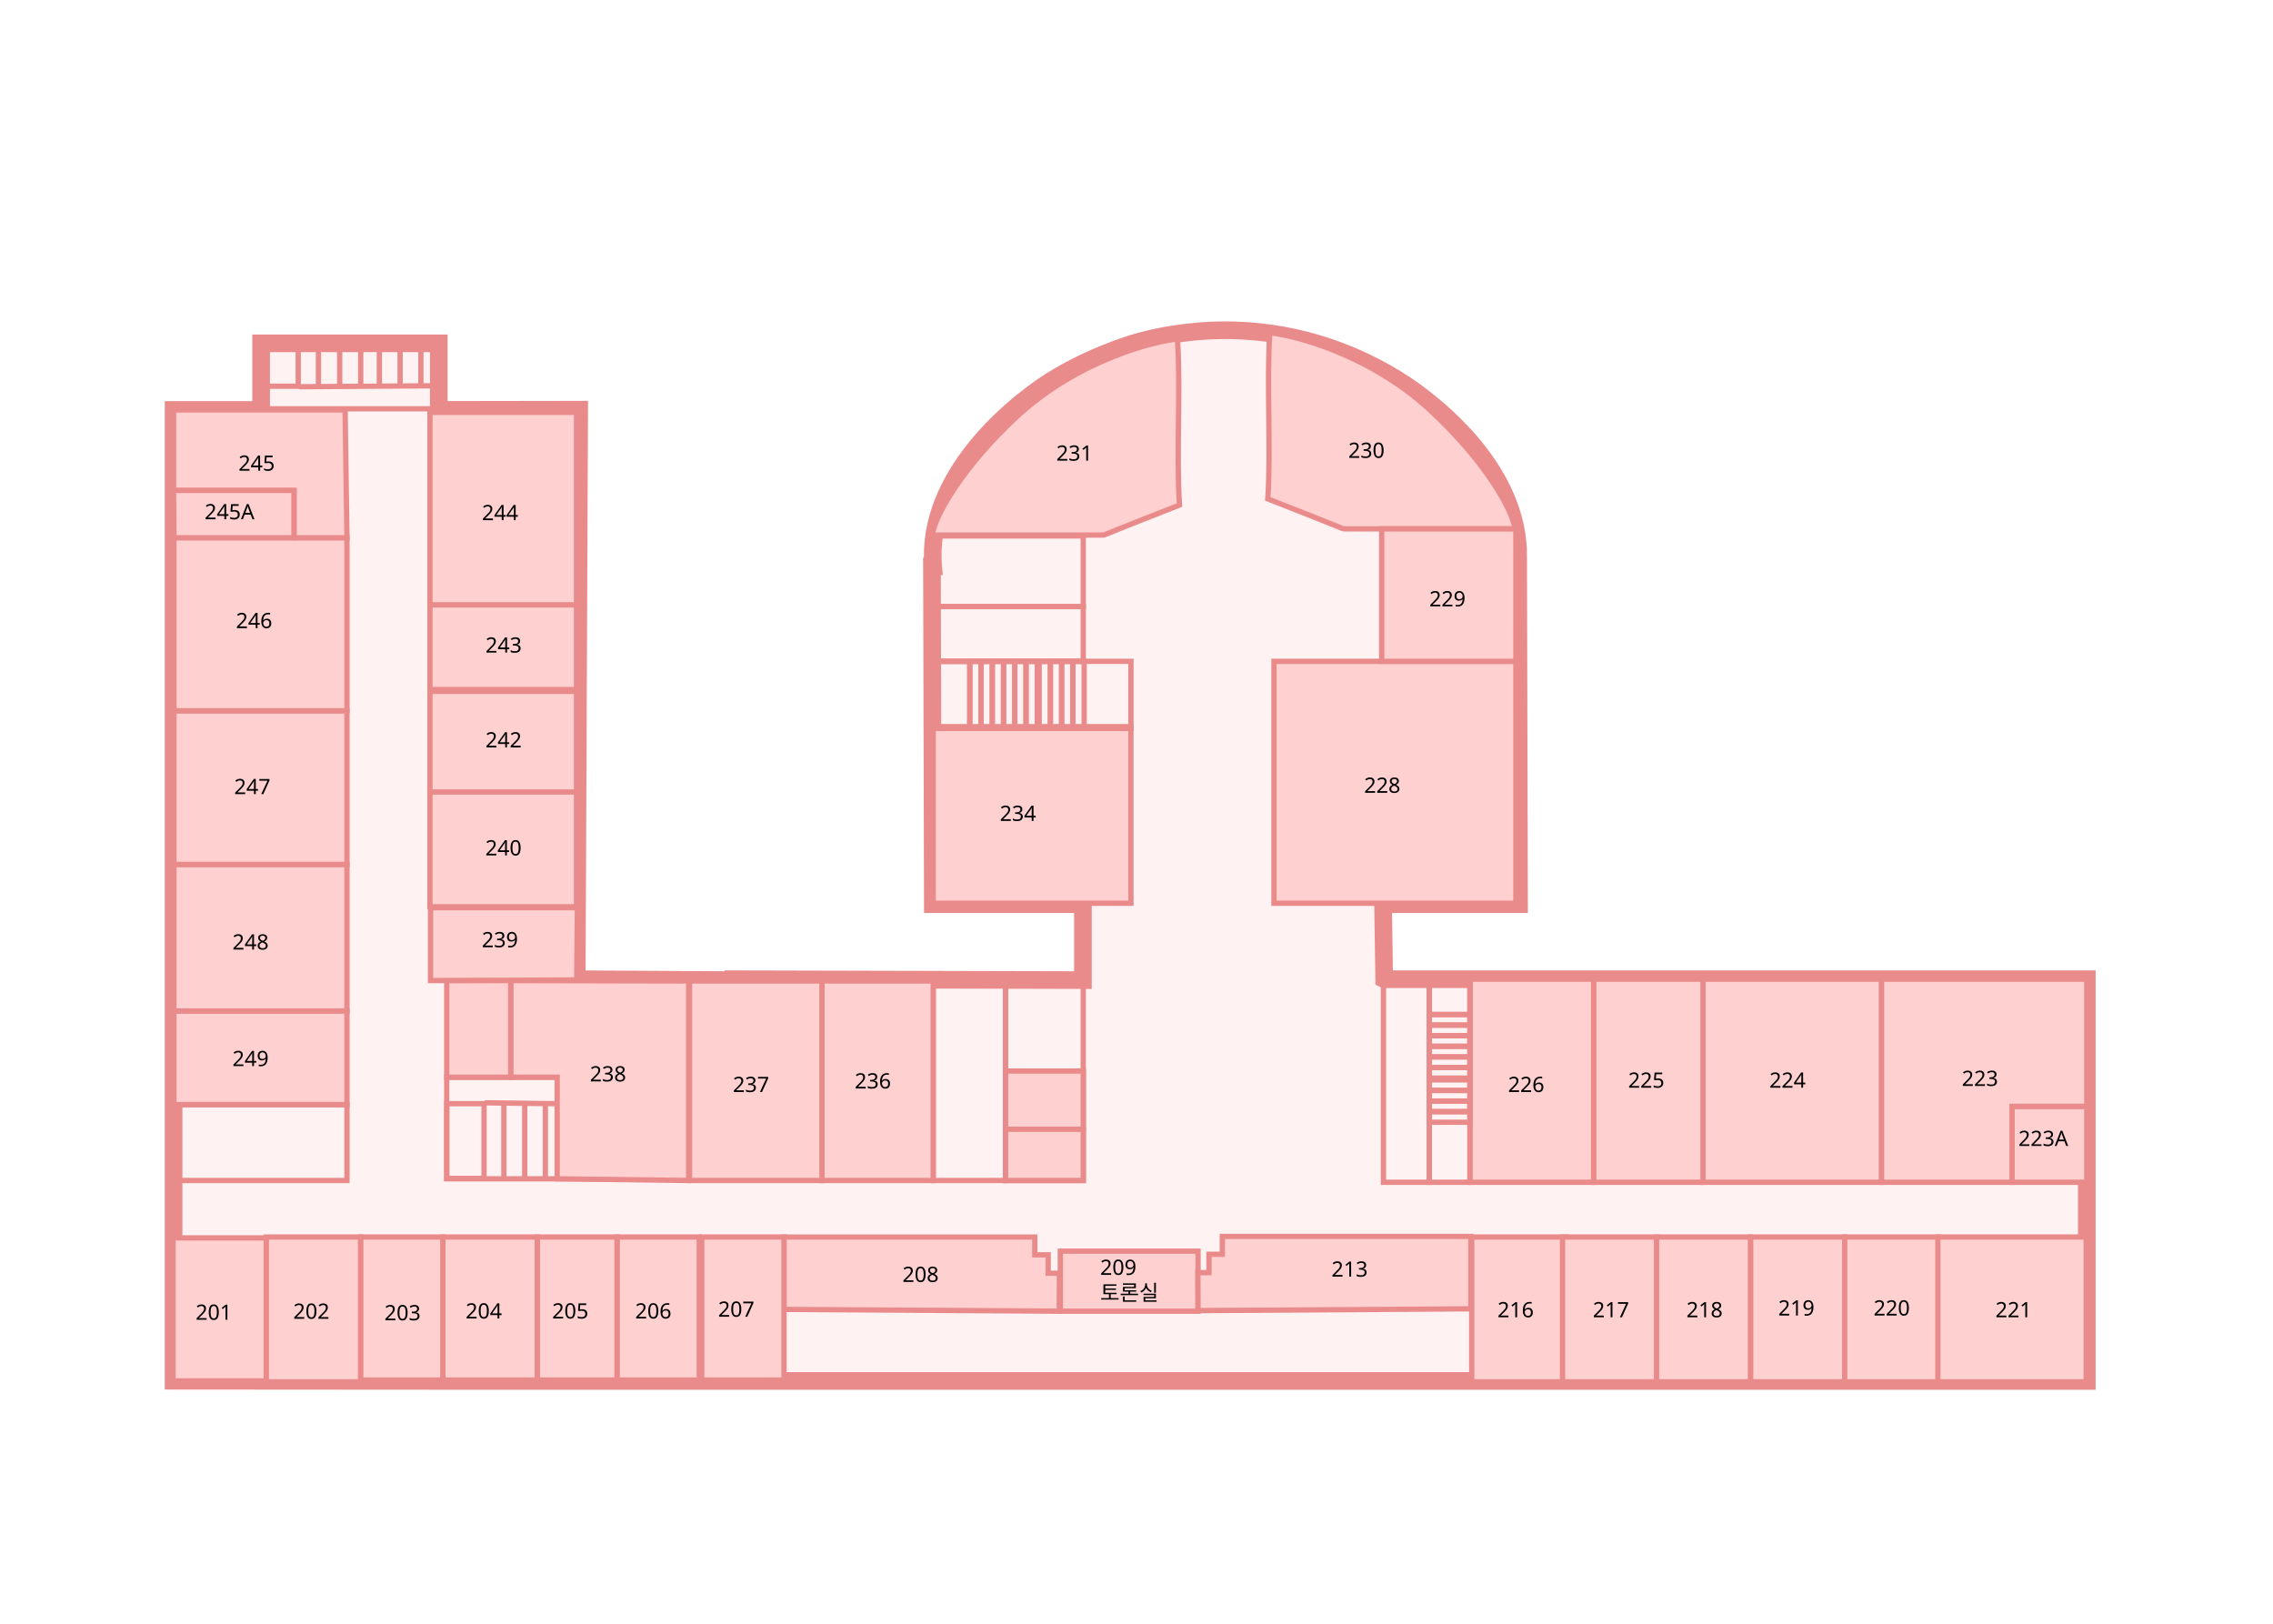
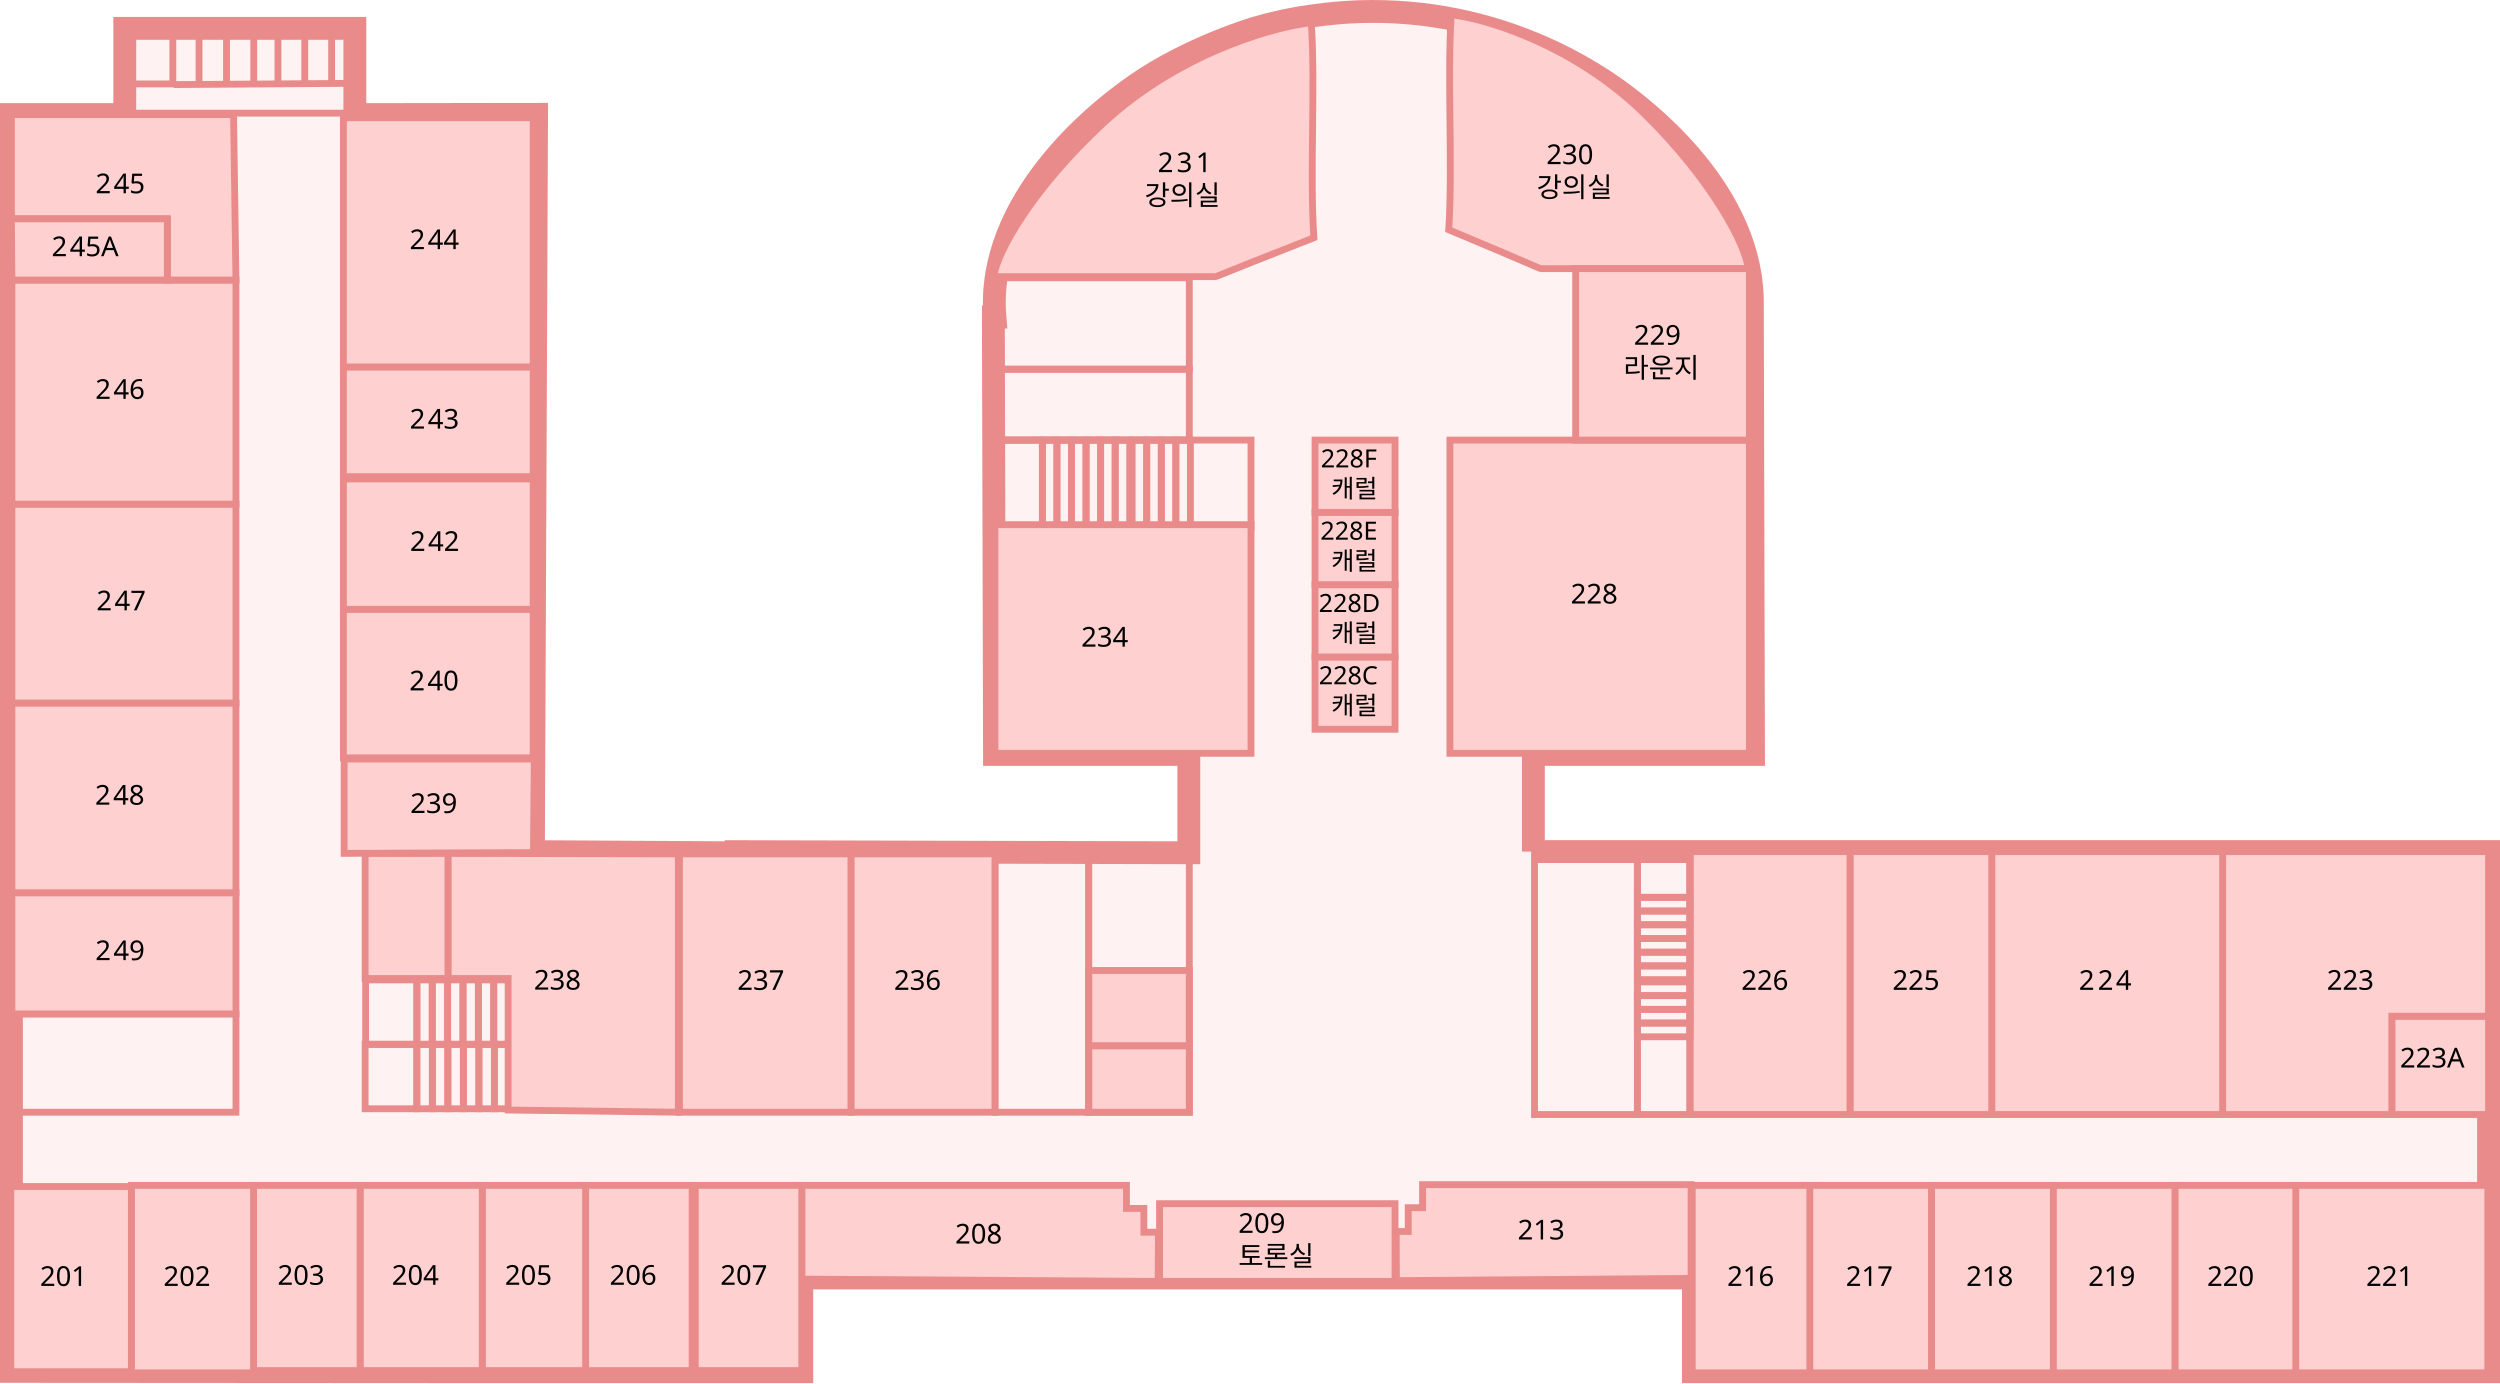
- <svg xmlns="http://www.w3.org/2000/svg" id="Layer_1" data-name="Layer 1" version="1.1" viewBox="0 0 1287.29 919.13">
+ <svg xmlns="http://www.w3.org/2000/svg" id="Layer_1" viewBox="0 0 1093.53 605">
  <defs>
    <style>
      .cls-1 {
        fill: #fed0d0;
      }

+       .cls-1, .cls-2 {
+         stroke-width: 3px;
+       }
+ 
      .cls-1, .cls-2, .cls-3 {
        stroke: #ea8b8b;
        stroke-miterlimit: 10;
      }

-       .cls-1, .cls-3 {
-         stroke-width: 3px;
-       }
- 
      .cls-2 {
+         fill: none;
+       }
+ 
+       .cls-3 {
        fill: #fef3f2;
        stroke-width: 10px;
      }

-       .cls-3 {
-         fill: none;
-       }
- 
      .cls-4 {
-         fill: #000;
+         letter-spacing: 0em;
+       }
+ 
+       .cls-5 {
+         font-size: 11px;
+       }
+ 
+       .cls-5, .cls-6 {
        font-family: NanumSquareNeoTTF-dEb, 'NanumSquare Neo';
+       }
+ 
+       .cls-6 {
        font-size: 12px;
+       }
+ 
+       .cls-7 {
+         letter-spacing: -.03em;
+       }
+ 
+       .cls-8 {
+         letter-spacing: -.01em;
      }
    </style>
  </defs>
-   <g id="Layer_border">
-     <path class="cls-2" d="M783.92,554.5l-.63-42.5h77l-.48-191.32h-.26c4.19-50.86-44.31-88.38-53.97-95.86-13.04-10.09-55.62-39.81-118.12-37.71-13.82.46-27.36,2.96-27.36,2.96-7.45,1.38-13.52,2.98-17.69,4.19,0,0-28.75,8.45-52.35,24.87-2.61,1.82-4.67,3.36-6.14,4.48-8.43,6.39-59.81,45.37-55.43,97.08h-.68l.49,191.32h85v43l-200-.5-.29.5-86.38-.5,1.38-322.5-79.5.12v-37.71h-100.62v37.71h-49.58v549.75l188.12.13h895.41v-227.5h-397.9Z" />
-   </g>
-   <g id="Layer_2" data-name="Layer 2">
-     <path class="cls-1" d="M719.14,188.5c-1.9,28.67.76,65.33-1.14,94,44.22,17.31,42.05,16.89,43.25,17h96.75c-1.28-10.65-17.01-38.45-47.8-67-35.61-33.02-80.14-43.24-91.06-44Z" />
-     <text class="cls-4" transform="translate(763.57 259.27)">
+   <g id="Layer_x5F_border">
+     <path class="cls-3" d="M670.71,372.5v-42.5h96.29l-.48-191.32h-.26c4.19-50.86-44.31-88.38-53.97-95.86-13.04-10.09-55.62-39.81-118.12-37.71-13.82.46-27.36,2.96-27.36,2.96-7.45,1.38-13.52,2.98-17.69,4.19,0,0-28.76,8.45-52.35,24.87-2.61,1.82-4.67,3.36-6.15,4.48-8.43,6.39-59.81,45.37-55.43,97.08h-.68l.49,191.32h85v43l-200-.5-.29.5-86.38-.5,1.38-322.5-79.5.12V12.4H54.58v37.71H5v549.75l188.12.13h157.59v-41h390v41h347.82v-227.5h-417.82Z" />
+   </g>
+   <g id="Layer_51">
+     <rect class="cls-1" x="575.21" y="287.37" width="35" height="31.62" />
+     <text class="cls-5" transform="translate(576.84 299.32)">
+       <tspan x="0" y="0">228C</tspan>
+       <tspan x="5.44" y="13.2">캐럴</tspan>
+     </text>
+   </g>
+   <g id="Layer_52">
+     <rect class="cls-1" x="575.21" y="255.75" width="35" height="31.62" />
+     <text class="cls-5" transform="translate(576.79 267.7)">
+       <tspan x="0" y="0">228D</tspan>
+       <tspan x="5.49" y="13.2">캐럴</tspan>
+     </text>
+   </g>
+   <g id="Layer_53">
+     <rect class="cls-1" x="575.21" y="224.12" width="35" height="31.62" />
+     <text class="cls-5" transform="translate(577.52 236.07)">
+       <tspan x="0" y="0">228E</tspan>
+       <tspan x="4.76" y="13.2">캐럴</tspan>
+     </text>
+   </g>
+   <g id="Layer_54">
+     <rect class="cls-1" x="575.21" y="192.5" width="35" height="31.62" />
+     <text class="cls-5" transform="translate(577.71 204.45)">
+       <tspan x="0" y="0">228F</tspan>
+       <tspan x="4.57" y="13.2">캐럴</tspan>
+     </text>
+   </g>
+   <g id="Layer_2">
+     <path class="cls-1" d="M634.77,6.5c-1.78,28.67.71,65.33-1.07,94,41.38,17.31,39.35,16.89,40.47,17h90.53c-1.19-10.65-15.92-38.45-44.73-67-33.32-33.02-74.99-43.24-85.21-44Z" />
+     <text class="cls-6" transform="translate(676.39 71.78)">
      <tspan x="0" y="0">230</tspan>
-     </text>
-   </g>
-   <g id="Layer_36" data-name="Layer 36">
-     <rect class="cls-1" x="1139.5" y="626.5" width="42.32" height="43" />
-     <text class="cls-4" transform="translate(1143.06 648.94)">
+       <tspan x="-4.25" y="14.4">강의실</tspan>
+     </text>
+   </g>
+   <g id="Layer_36">
+     <rect class="cls-1" x="1046.21" y="444.5" width="42.32" height="43" />
+     <text class="cls-6" transform="translate(1049.77 466.94)">
      <tspan x="0" y="0">223A</tspan>
    </text>
  </g>
-   <g id="Layer_37" data-name="Layer 37">
-     <polygon class="cls-1" points="1181.82 554.5 1181.82 626.5 1139.5 626.5 1139.5 669.5 1065.5 669.5 1065.5 554.5 1181.82 554.5" />
-     <text class="cls-4" transform="translate(1111.06 614.94)">
+   <g id="Layer_37">
+     <polygon class="cls-1" points="1088.53 372.5 1088.53 444.5 1046.21 444.5 1046.21 487.5 972.21 487.5 972.21 372.5 1088.53 372.5" />
+     <text class="cls-6" transform="translate(1017.77 432.94)">
      <tspan x="0" y="0">223</tspan>
    </text>
  </g>
-   <g id="Layer_38" data-name="Layer 38">
-     <rect class="cls-1" x="964.5" y="554.5" width="101" height="115" />
-     <text class="cls-4" transform="translate(1002.06 615.94)">
-       <tspan x="0" y="0">224</tspan>
-     </text>
-   </g>
-   <g id="Layer_39" data-name="Layer 39">
-     <rect class="cls-1" x="902.5" y="554.5" width="62" height="115" />
-     <text class="cls-4" transform="translate(922.06 615.94)">
+   <g id="Layer_38">
+     <rect class="cls-1" x="871.21" y="372.5" width="101" height="115" />
+     <text class="cls-6" transform="translate(909.31 432.98)">
+       <tspan x="0" y="0">2</tspan>
+       <tspan class="cls-7" x="8.28" y="0">2</tspan>
+       <tspan x="16.2" y="0">4</tspan>
+     </text>
+   </g>
+   <g id="Layer_39">
+     <rect class="cls-1" x="809.21" y="372.5" width="62" height="115" />
+     <text class="cls-6" transform="translate(827.78 432.98)">
      <tspan x="0" y="0">225</tspan>
    </text>
  </g>
-   <g id="Layer_40" data-name="Layer 40">
-     <rect class="cls-1" x="832.5" y="554.5" width="70" height="115" />
-     <text class="cls-4" transform="translate(854.04 618.38)">
+   <g id="Layer_40">
+     <rect class="cls-1" x="739.21" y="372.5" width="70" height="115" />
+     <text class="cls-6" transform="translate(761.66 432.98)">
      <tspan x="0" y="0">226</tspan>
    </text>
  </g>
-   <g id="Layer_41" data-name="Layer 41">
-     <rect class="cls-3" x="783.5" y="554.5" width="26" height="115" />
-   </g>
-   <g id="Layer_42" data-name="Layer 42">
-     <rect class="cls-1" x="721.5" y="374.5" width="137" height="137" />
-     <text class="cls-4" transform="translate(772.53 448.94)">
-       <tspan x="0" y="0">228</tspan>
-     </text>
-   </g>
-   <g id="Layer_43" data-name="Layer 43">
-     <rect class="cls-1" x="782.5" y="299.5" width="76" height="75" />
-     <text class="cls-4" transform="translate(809.46 343.36)">
-       <tspan x="0" y="0">229</tspan>
-     </text>
-   </g>
-   <g id="Layer_3" data-name="Layer 3">
-     <path class="cls-1" d="M666.86,192c1.9,28.67-.76,65.33,1.14,94-44.22,17.31-42.05,16.89-43.25,17h-96.75c1.28-10.65,17.01-38.45,47.8-67,35.61-33.02,80.14-43.24,91.06-44Z" />
-     <text class="cls-4" transform="translate(598.21 260.85)">
-       <tspan x="0" y="0">231</tspan>
-     </text>
-   </g>
-   <g id="Layer_4" data-name="Layer 4">
-     <rect class="cls-3" x="528.5" y="303.5" width="85" height="40" />
-   </g>
-   <g id="Layer_5" data-name="Layer 5">
-     <rect class="cls-3" x="527.5" y="343.5" width="86" height="31" />
-   </g>
-   <g id="Layer_6" data-name="Layer 6">
-     <rect class="cls-1" x="528.5" y="411.5" width="112" height="100" />
-     <text class="cls-4" transform="translate(566.21 464.85)">
-       <tspan x="0" y="0">234</tspan>
-     </text>
-   </g>
-   <g id="Layer_7" data-name="Layer 7">
-     <rect class="cls-3" x="528.5" y="555.5" width="41" height="113" />
-   </g>
-   <g id="Layer_8" data-name="Layer 8">
-     <rect class="cls-1" x="465.5" y="555.5" width="63" height="113" />
-     <text class="cls-4" transform="translate(484.04 616.38)">
-       <tspan x="0" y="0">236</tspan>
-     </text>
-   </g>
-   <g id="Layer_9" data-name="Layer 9">
-     <rect class="cls-1" x="390.5" y="555.5" width="75" height="113" />
-     <text class="cls-4" transform="translate(415.04 618.38)">
-       <tspan x="0" y="0">237</tspan>
-     </text>
-   </g>
-   <g id="Layer_10" data-name="Layer 10">
+   <g id="Layer_41">
+     <rect class="cls-2" x="671.21" y="372.5" width="45" height="115" />
+   </g>
+   <g id="Layer_x5F_others">
+     <rect class="cls-2" x="476.21" y="373.5" width="44" height="113" />
+     <rect class="cls-1" x="476.21" y="424.5" width="44" height="33" />
+     <rect class="cls-1" x="476.21" y="457.5" width="44" height="29" />
    <g>
-       <rect class="cls-3" x="253" y="610" width="99" height="57.54" />
-       <rect class="cls-3" x="253" y="625" width="21.13" height="42.32" />
-       <line class="cls-3" x1="285.37" y1="625" x2="285.37" y2="668" />
-       <line class="cls-3" x1="297.17" y1="625.64" x2="297.17" y2="667.32" />
-       <line class="cls-3" x1="308.86" y1="625.56" x2="308.86" y2="667.24" />
-       <line class="cls-3" x1="274.53" y1="624.5" x2="351.75" y2="625.5" />
-     </g>
-   </g>
-   <g id="Layer_11" data-name="Layer 11">
-     <polygon class="cls-1" points="289.23 555.28 289.23 610 315.55 610 315.55 667.54 390 668.5 390 555.5 289.23 555.28" />
-     <text class="cls-4" transform="translate(334.04 612.38)">
-       <tspan x="0" y="0">238</tspan>
-     </text>
-   </g>
-   <g id="Layer_12" data-name="Layer 12">
-     <polygon class="cls-1" points="253 555.28 289.23 555.28 289.23 610 267.63 610 253 610 253 555.28" />
-   </g>
-   <g id="Layer_13" data-name="Layer 13">
-     <polygon class="cls-1" points="243.82 555.28 243.82 514 327 514 326.62 554.92 243.82 555.28" />
-     <text class="cls-4" transform="translate(272.83 536.4)">
-       <tspan x="0" y="0">239</tspan>
-     </text>
-   </g>
-   <g id="Layer_14" data-name="Layer 14">
-     <rect class="cls-1" x="243.5" y="445.5" width="83" height="68" />
-     <text class="cls-4" transform="translate(274.83 484.4)">
-       <tspan x="0" y="0">240</tspan>
-     </text>
-   </g>
-   <g id="Layer_15" data-name="Layer 15">
-     <rect class="cls-1" x="243.5" y="391.5" width="83" height="57" />
-     <text class="cls-4" transform="translate(274.9 423.25)">
-       <tspan x="0" y="0">242</tspan>
-     </text>
-   </g>
-   <g id="Layer_16" data-name="Layer 16">
-     <rect class="cls-1" x="243.5" y="342.5" width="83" height="48" />
-     <text class="cls-4" transform="translate(274.93 369.55)">
-       <tspan x="0" y="0">243</tspan>
-     </text>
-   </g>
-   <g id="Layer_17" data-name="Layer 17">
-     <rect class="cls-1" x="243.5" y="233.5" width="83" height="109" />
-     <text class="cls-4" transform="translate(272.93 294.55)">
-       <tspan x="0" y="0">244</tspan>
-     </text>
-   </g>
-   <g id="Layer_18" data-name="Layer 18">
-     <rect class="cls-1" x="600.5" y="708.5" width="78" height="34" />
-     <text class="cls-4" transform="translate(623.06 721.94)">
-       <tspan x="0" y="0">209</tspan>
-       <tspan x="0" y="14.4">토론실</tspan>
-     </text>
-   </g>
-   <g id="Layer_19" data-name="Layer 19">
-     <polygon class="cls-1" points="444 741.5 444 700.5 586.03 700.5 586.03 710.58 593.64 710.58 593.64 721 600 721 599.89 742.5 444 741.5" />
-     <text class="cls-4" transform="translate(511.06 725.94)">
-       <tspan x="0" y="0">208</tspan>
-     </text>
-   </g>
-   <g id="Layer_20" data-name="Layer 20">
-     <rect class="cls-1" x="397.41" y="700.5" width="46.59" height="81" />
-     <text class="cls-4" transform="translate(406.69 745.64)">
-       <tspan x="0" y="0">207</tspan>
-     </text>
-   </g>
-   <g id="Layer_21" data-name="Layer 21">
-     <rect class="cls-1" x="349.45" y="700.5" width="46.59" height="81" />
-     <text class="cls-4" transform="translate(359.69 746.64)">
-       <tspan x="0" y="0">206</tspan>
-     </text>
-   </g>
-   <g id="Layer_22" data-name="Layer 22">
-     <rect class="cls-1" x="304.23" y="700.5" width="45.22" height="81" />
-     <text class="cls-4" transform="translate(312.69 746.64)">
-       <tspan x="0" y="0">205</tspan>
-     </text>
-   </g>
-   <g id="Layer_23" data-name="Layer 23">
-     <rect class="cls-1" x="250.79" y="700.5" width="53.44" height="81" />
-     <text class="cls-4" transform="translate(263.69 746.64)">
-       <tspan x="0" y="0">204</tspan>
-     </text>
-   </g>
-   <g id="Layer_24" data-name="Layer 24">
-     <rect class="cls-1" x="204.2" y="700.5" width="46.59" height="81" />
-     <text class="cls-4" transform="translate(217.69 747.64)">
-       <tspan x="0" y="0">203</tspan>
-     </text>
-   </g>
-   <g id="Layer_25" data-name="Layer 25">
-     <rect class="cls-1" x="150.76" y="700.5" width="53.44" height="82" />
-     <text class="cls-4" transform="translate(166.05 746.79)">
-       <tspan x="0" y="0">202</tspan>
-     </text>
-   </g>
-   <g id="Layer_26" data-name="Layer 26">
-     <rect class="cls-1" x="98" y="701" width="52.76" height="81" />
-     <text class="cls-4" transform="translate(110.77 747.36)">
-       <tspan x="0" y="0">201</tspan>
-     </text>
-   </g>
-   <g id="Layer_27" data-name="Layer 27">
-     <rect class="cls-3" x="97.5" y="625.5" width="99" height="43" />
-   </g>
-   <g id="Layer_28" data-name="Layer 28">
-     <rect class="cls-1" x="98.5" y="572.5" width="98" height="53" />
-     <text class="cls-4" transform="translate(131.61 603.7)">
-       <tspan x="0" y="0">249</tspan>
-     </text>
-   </g>
-   <g id="Layer_29" data-name="Layer 29">
-     <rect class="cls-1" x="98.5" y="489.5" width="98" height="83" />
-     <text class="cls-4" transform="translate(131.61 537.7)">
-       <tspan x="0" y="0">248</tspan>
-     </text>
-   </g>
-   <g id="Layer_30" data-name="Layer 30">
-     <rect class="cls-1" x="98.5" y="402.5" width="98" height="87" />
-     <text class="cls-4" transform="translate(132.61 449.7)">
-       <tspan x="0" y="0">247</tspan>
-     </text>
-   </g>
-   <g id="Layer_31" data-name="Layer 31">
-     <rect class="cls-1" x="98.5" y="304.5" width="98" height="98" />
-     <text class="cls-4" transform="translate(133.61 355.7)">
-       <tspan x="0" y="0">246</tspan>
-     </text>
-   </g>
-   <g id="Layer_32" data-name="Layer 32">
-     <polygon class="cls-1" points="98.29 232.12 98.29 277.73 166.49 277.73 166.49 304.5 196.5 304.5 195.45 232.12 98.29 232.12" />
-     <text class="cls-4" transform="translate(135.06 266.54)">
-       <tspan x="0" y="0">245</tspan>
-     </text>
-   </g>
-   <g id="Layer_33" data-name="Layer 33">
-     <polygon class="cls-1" points="98.29 277.73 166.49 277.73 166.49 304.5 98.5 304.5 98.29 277.73" />
-     <text class="cls-4" transform="translate(115.86 294.06)">
-       <tspan x="0" y="0">245A</tspan>
-     </text>
-   </g>
-   <g id="Layer_50" data-name="Layer 50">
-     <polygon class="cls-1" points="833 741.17 833 700.17 692.25 700.17 692.25 710.25 684.71 710.25 684.71 720.67 678.4 720.67 678.52 742.17 833 741.17" />
-     <text class="cls-4" transform="translate(754.06 722.94)">
-       <tspan x="0" y="0">213</tspan>
-     </text>
-   </g>
-   <g id="Layer_44" data-name="Layer 44">
-     <rect class="cls-1" x="833.5" y="700.5" width="53.27" height="82" />
-     <text class="cls-4" transform="translate(848.06 745.94)">
-       <tspan x="0" y="0">216</tspan>
-     </text>
-   </g>
-   <g id="Layer_45" data-name="Layer 45">
-     <rect class="cls-1" x="884.93" y="700.5" width="53.27" height="82" />
-     <text class="cls-4" transform="translate(902.06 745.94)">
-       <tspan x="0" y="0">217</tspan>
-     </text>
-   </g>
-   <g id="Layer_46" data-name="Layer 46">
-     <rect class="cls-1" x="938.2" y="700.5" width="53.27" height="82" />
-     <text class="cls-4" transform="translate(955.06 745.94)">
-       <tspan x="0" y="0">218</tspan>
-     </text>
-   </g>
-   <g id="Layer_47" data-name="Layer 47">
-     <rect class="cls-1" x="991.47" y="700.5" width="53.27" height="82" />
-     <text class="cls-4" transform="translate(1007.06 744.94)">
-       <tspan x="0" y="0">219</tspan>
-     </text>
-   </g>
-   <g id="Layer_48" data-name="Layer 48">
-     <rect class="cls-1" x="1044.73" y="700.5" width="53.27" height="82" />
-     <text class="cls-4" transform="translate(1061.06 744.94)">
-       <tspan x="0" y="0">220</tspan>
-     </text>
-   </g>
-   <g id="Layer_49" data-name="Layer 49">
-     <rect class="cls-1" x="1097.5" y="700.5" width="84" height="82" />
-     <text class="cls-4" transform="translate(1130.06 745.94)">
-       <tspan x="0" y="0">221</tspan>
-     </text>
-   </g>
-   <g id="Layer_others">
-     <rect class="cls-3" x="569.5" y="555.5" width="44" height="113" />
-     <rect class="cls-1" x="569.5" y="606.5" width="44" height="33" />
-     <rect class="cls-1" x="569.5" y="639.5" width="44" height="29" />
-     <g>
-       <rect class="cls-3" x="527.5" y="374.5" width="113" height="38" />
+       <rect class="cls-2" x="434.21" y="192.5" width="113" height="38" />
      <g>
-         <rect class="cls-3" x="519.87" y="382.63" width="37.5" height="21.23" transform="translate(145.37 931.87) rotate(-90)" />
-         <rect class="cls-3" x="533.67" y="390.06" width="37.5" height="6.37" transform="translate(159.17 945.67) rotate(-90)" />
-         <rect class="cls-3" x="540.04" y="390.06" width="37.5" height="6.37" transform="translate(165.54 952.04) rotate(-90)" />
-         <rect class="cls-3" x="546.41" y="390.06" width="37.5" height="6.37" transform="translate(171.91 958.41) rotate(-90)" />
-         <rect class="cls-3" x="552.78" y="390.06" width="37.5" height="6.37" transform="translate(178.28 964.78) rotate(-90)" />
-         <rect class="cls-3" x="559.15" y="390.06" width="37.5" height="6.37" transform="translate(184.65 971.15) rotate(-90)" />
-         <rect class="cls-3" x="565.52" y="390.06" width="37.5" height="6.37" transform="translate(191.02 977.52) rotate(-90)" />
-         <rect class="cls-3" x="572.95" y="390.06" width="37.5" height="6.37" transform="translate(198.45 984.95) rotate(-90)" />
-         <rect class="cls-3" x="579.32" y="390.06" width="37.5" height="6.37" transform="translate(204.82 991.32) rotate(-90)" />
-         <rect class="cls-3" x="585.69" y="390.06" width="37.5" height="6.37" transform="translate(211.19 997.69) rotate(-90)" />
-         <rect class="cls-3" x="592.07" y="390.06" width="37.5" height="6.37" transform="translate(217.57 1004.07) rotate(-90)" />
+         <rect class="cls-2" x="426.58" y="200.63" width="37.5" height="21.23" transform="translate(234.08 656.58) rotate(-90)" />
+         <rect class="cls-2" x="440.38" y="208.06" width="37.5" height="6.37" transform="translate(247.88 670.38) rotate(-90)" />
+         <rect class="cls-2" x="446.75" y="208.06" width="37.5" height="6.37" transform="translate(254.25 676.75) rotate(-90)" />
+         <rect class="cls-2" x="453.12" y="208.06" width="37.5" height="6.37" transform="translate(260.62 683.12) rotate(-90)" />
+         <rect class="cls-2" x="459.49" y="208.06" width="37.5" height="6.37" transform="translate(266.99 689.49) rotate(-90)" />
+         <rect class="cls-2" x="465.86" y="208.06" width="37.5" height="6.37" transform="translate(273.36 695.86) rotate(-90)" />
+         <rect class="cls-2" x="472.23" y="208.06" width="37.5" height="6.37" transform="translate(279.73 702.23) rotate(-90)" />
+         <rect class="cls-2" x="479.66" y="208.06" width="37.5" height="6.37" transform="translate(287.16 709.66) rotate(-90)" />
+         <rect class="cls-2" x="486.03" y="208.06" width="37.5" height="6.37" transform="translate(293.53 716.03) rotate(-90)" />
+         <rect class="cls-2" x="492.4" y="208.06" width="37.5" height="6.37" transform="translate(299.9 722.4) rotate(-90)" />
+         <rect class="cls-2" x="498.77" y="208.06" width="37.5" height="6.37" transform="translate(306.27 728.77) rotate(-90)" />
      </g>
    </g>
    <g>
-       <rect class="cls-3" x="809.5" y="554.5" width="23" height="115" />
+       <rect class="cls-2" x="716.21" y="372.5" width="23" height="115" />
      <g>
-         <rect class="cls-3" x="809.5" y="554.5" width="23" height="20" />
-         <rect class="cls-3" x="809.5" y="574.5" width="23" height="6" />
-         <rect class="cls-3" x="809.5" y="580.5" width="23" height="6" />
-         <rect class="cls-3" x="809.5" y="586.5" width="23" height="6" />
-         <rect class="cls-3" x="809.5" y="592.5" width="23" height="6" />
-         <rect class="cls-3" x="809.5" y="598.5" width="23" height="6" />
-         <rect class="cls-3" x="809.5" y="604.5" width="23" height="6" />
-         <rect class="cls-3" x="809.5" y="611.5" width="23" height="6" />
-         <rect class="cls-3" x="809.5" y="617.5" width="23" height="6" />
-         <rect class="cls-3" x="809.5" y="623.5" width="23" height="6" />
-         <rect class="cls-3" x="809.5" y="629.5" width="23" height="6" />
+         <rect class="cls-2" x="716.21" y="372.5" width="23" height="20" />
+         <rect class="cls-2" x="716.21" y="392.5" width="23" height="6" />
+         <rect class="cls-2" x="716.21" y="398.5" width="23" height="6" />
+         <rect class="cls-2" x="716.21" y="404.5" width="23" height="6" />
+         <rect class="cls-2" x="716.21" y="410.5" width="23" height="6" />
+         <rect class="cls-2" x="716.21" y="416.5" width="23" height="6" />
+         <rect class="cls-2" x="716.21" y="422.5" width="23" height="6" />
+         <rect class="cls-2" x="716.21" y="429.5" width="23" height="6" />
+         <rect class="cls-2" x="716.21" y="435.5" width="23" height="6" />
+         <rect class="cls-2" x="716.21" y="441.5" width="23" height="6" />
+         <rect class="cls-2" x="716.21" y="447.5" width="23" height="6" />
      </g>
    </g>
    <g>
-       <rect class="cls-3" x="147.35" y="194.92" width="21.54" height="23.79" />
-       <line class="cls-3" x1="180.35" y1="218.72" x2="180.35" y2="194.54" />
-       <line class="cls-3" x1="192.37" y1="218.36" x2="192.37" y2="194.92" />
-       <line class="cls-3" x1="204.29" y1="218.41" x2="204.29" y2="194.97" />
-       <line class="cls-3" x1="214.86" y1="218.41" x2="214.86" y2="194.97" />
-       <line class="cls-3" x1="226.6" y1="218.41" x2="226.6" y2="194.97" />
-       <line class="cls-3" x1="238.35" y1="218.41" x2="238.35" y2="194.97" />
-       <line class="cls-3" x1="169.29" y1="219" x2="248" y2="218.44" />
+       <rect class="cls-2" x="54.06" y="12.92" width="21.54" height="23.79" />
+       <line class="cls-2" x1="87.06" y1="36.72" x2="87.06" y2="12.54" />
+       <line class="cls-2" x1="99.08" y1="36.36" x2="99.08" y2="12.92" />
+       <line class="cls-2" x1="110.99" y1="36.41" x2="110.99" y2="12.97" />
+       <line class="cls-2" x1="121.57" y1="36.41" x2="121.57" y2="12.97" />
+       <line class="cls-2" x1="133.31" y1="36.41" x2="133.31" y2="12.97" />
+       <line class="cls-2" x1="145.06" y1="36.41" x2="145.06" y2="12.97" />
+       <line class="cls-2" x1="76" y1="37" x2="154.71" y2="36.44" />
    </g>
-     <rect class="cls-3" x="147.5" y="194.5" width="101" height="37" />
+     <rect class="cls-2" x="54.21" y="12.5" width="101" height="37" />
+     <g>
+       <rect class="cls-2" x="157.01" y="431.54" width="28.26" height="22.41" transform="translate(-271.61 613.89) rotate(-90)" />
+       <rect class="cls-2" x="171.58" y="439.39" width="28.26" height="6.72" transform="translate(-257.04 628.46) rotate(-90)" />
+       <rect class="cls-2" x="178.3" y="439.39" width="28.26" height="6.72" transform="translate(-250.32 635.18) rotate(-90)" />
+       <rect class="cls-2" x="185.03" y="439.39" width="28.26" height="6.72" transform="translate(-243.6 641.91) rotate(-90)" />
+       <rect class="cls-2" x="191.75" y="439.39" width="28.26" height="6.72" transform="translate(-236.87 648.63) rotate(-90)" />
+       <rect class="cls-2" x="198.48" y="439.39" width="28.26" height="6.72" transform="translate(-230.15 655.36) rotate(-90)" />
+       <rect class="cls-2" x="205.2" y="439.39" width="28.26" height="6.72" transform="translate(-223.42 662.08) rotate(-90)" />
+       <rect class="cls-2" x="213.04" y="439.39" width="28.26" height="6.72" transform="translate(-215.58 669.92) rotate(-90)" />
+       <rect class="cls-2" x="219.77" y="439.39" width="28.26" height="6.72" transform="translate(-208.85 676.65) rotate(-90)" />
+       <rect class="cls-2" x="226.49" y="439.39" width="28.26" height="6.72" transform="translate(-202.13 683.37) rotate(-90)" />
+       <rect class="cls-2" x="233.22" y="439.39" width="28.26" height="6.72" transform="translate(-195.41 690.1) rotate(-90)" />
+     </g>
+     <g>
+       <rect class="cls-2" x="156.89" y="459.56" width="28.26" height="22.62" transform="translate(-299.85 641.89) rotate(-90)" />
+       <rect class="cls-2" x="171.59" y="467.48" width="28.26" height="6.79" transform="translate(-285.15 656.59) rotate(-90)" />
+       <rect class="cls-2" x="178.38" y="467.48" width="28.26" height="6.79" transform="translate(-278.37 663.38) rotate(-90)" />
+       <rect class="cls-2" x="185.16" y="467.48" width="28.26" height="6.79" transform="translate(-271.58 670.16) rotate(-90)" />
+       <rect class="cls-2" x="191.95" y="467.48" width="28.26" height="6.79" transform="translate(-264.8 676.95) rotate(-90)" />
+       <rect class="cls-2" x="198.73" y="467.48" width="28.26" height="6.79" transform="translate(-258.01 683.73) rotate(-90)" />
+       <rect class="cls-2" x="205.52" y="467.48" width="28.26" height="6.79" transform="translate(-251.23 690.52) rotate(-90)" />
+       <rect class="cls-2" x="213.43" y="467.48" width="28.26" height="6.79" transform="translate(-243.31 698.43) rotate(-90)" />
+       <rect class="cls-2" x="220.22" y="467.48" width="28.26" height="6.79" transform="translate(-236.53 705.22) rotate(-90)" />
+       <rect class="cls-2" x="227" y="467.48" width="28.26" height="6.79" transform="translate(-229.74 712) rotate(-90)" />
+       <rect class="cls-2" x="233.79" y="467.48" width="28.26" height="6.79" transform="translate(-222.96 718.79) rotate(-90)" />
+     </g>
+   </g>
+   <g id="Layer_42">
+     <rect class="cls-1" x="634.21" y="192.5" width="131" height="137" />
+     <text class="cls-6" transform="translate(687.04 263.98)">
+       <tspan x="0" y="0">228</tspan>
+     </text>
+   </g>
+   <g id="Layer_43">
+     <rect class="cls-1" x="689.21" y="117.5" width="76" height="75" />
+     <text class="cls-6" transform="translate(714.66 150.78)">
+       <tspan x="0" y="0">229</tspan>
+       <tspan x="-4.52" y="14.4">라운지</tspan>
+     </text>
+   </g>
+   <g id="Layer_3">
+     <path class="cls-1" d="M573.57,10c1.9,28.67-.76,65.33,1.14,94-44.22,17.31-42.05,16.89-43.25,17h-96.75c1.28-10.65,17.01-38.45,47.8-67,35.61-33.02,80.14-43.24,91.06-44Z" />
+     <text class="cls-6" transform="translate(506.39 75.28)">
+       <tspan x="0" y="0">2</tspan>
+       <tspan class="cls-8" x="8.28" y="0">3</tspan>
+       <tspan class="cls-4" x="16.69" y="0">1</tspan>
+       <tspan x="-5.75" y="14.4">강의실</tspan>
+     </text>
+   </g>
+   <g id="Layer_4">
+     <rect class="cls-2" x="435.21" y="121.5" width="85" height="40" />
+   </g>
+   <g id="Layer_5">
+     <rect class="cls-2" x="434.21" y="161.5" width="86" height="31" />
+   </g>
+   <g id="Layer_6">
+     <rect class="cls-1" x="435.21" y="229.5" width="112" height="100" />
+     <text class="cls-6" transform="translate(472.92 282.85)">
+       <tspan x="0" y="0">234</tspan>
+     </text>
+   </g>
+   <g id="Layer_7">
+     <rect class="cls-2" x="435.21" y="373.5" width="41" height="113" />
+   </g>
+   <g id="Layer_8">
+     <rect class="cls-1" x="372.21" y="373.5" width="63" height="113" />
+     <text class="cls-6" transform="translate(391.04 432.98)">
+       <tspan x="0" y="0">236</tspan>
+     </text>
+   </g>
+   <g id="Layer_9">
+     <rect class="cls-1" x="297.21" y="373.5" width="75" height="113" />
+     <text class="cls-6" transform="translate(322.52 432.98)">
+       <tspan x="0" y="0">237</tspan>
+     </text>
+   </g>
+   <g id="Layer_11">
+     <polygon class="cls-1" points="195.94 373.28 195.94 428 222.26 428 222.26 485.54 296.71 486.5 296.71 373.5 195.94 373.28" />
+     <text class="cls-6" transform="translate(233.53 432.87)">
+       <tspan x="0" y="0">238</tspan>
+     </text>
+   </g>
+   <g id="Layer_12">
+     <polygon class="cls-1" points="159.71 373.28 195.94 373.28 195.94 428 174.34 428 159.71 428 159.71 373.28" />
+   </g>
+   <g id="Layer_13">
+     <polygon class="cls-1" points="150.53 373.28 150.53 332 233.71 332 233.33 372.92 150.53 373.28" />
+     <text class="cls-6" transform="translate(179.44 355.62)">
+       <tspan x="0" y="0">239</tspan>
+     </text>
+   </g>
+   <g id="Layer_14">
+     <rect class="cls-1" x="150.21" y="266.5" width="83" height="65" />
+     <text class="cls-6" transform="translate(179.04 301.98)">
+       <tspan class="cls-7" x="0" y="0">2</tspan>
+       <tspan x="7.92" y="0">40</tspan>
+     </text>
+   </g>
+   <g id="Layer_15">
+     <rect class="cls-1" x="150.21" y="209.5" width="83" height="57" />
+     <text class="cls-6" transform="translate(179.31 240.98)">
+       <tspan class="cls-7" x="0" y="0">2</tspan>
+       <tspan x="7.92" y="0">42</tspan>
+     </text>
+   </g>
+   <g id="Layer_16">
+     <rect class="cls-1" x="150.21" y="160.5" width="83" height="48" />
+     <text class="cls-6" transform="translate(179.19 187.48)">
+       <tspan class="cls-7" x="0" y="0">2</tspan>
+       <tspan x="7.92" y="0">43</tspan>
+     </text>
+   </g>
+   <g id="Layer_17">
+     <rect class="cls-1" x="150.21" y="51.5" width="83" height="109" />
+     <text class="cls-6" transform="translate(179.16 108.98)">
+       <tspan class="cls-7" x="0" y="0">2</tspan>
+       <tspan x="7.92" y="0">44</tspan>
+     </text>
+   </g>
+   <g id="Layer_18">
+     <rect class="cls-1" x="507.21" y="526.5" width="103" height="34" />
+     <text class="cls-6" transform="translate(541.64 539.28)">
+       <tspan x="0" y="0">209</tspan>
+       <tspan x="0" y="14.4">토론실</tspan>
+     </text>
+   </g>
+   <g id="Layer_19">
+     <polygon class="cls-1" points="350.71 559.5 350.71 518.5 492.73 518.5 492.73 528.58 500.34 528.58 500.34 539 506.71 539 506.59 560.5 350.71 559.5" />
+     <text class="cls-6" transform="translate(417.77 543.94)">
+       <tspan x="0" y="0">208</tspan>
+     </text>
+   </g>
+   <g id="Layer_20">
+     <rect class="cls-1" x="304.12" y="518.5" width="46.59" height="81" />
+     <text class="cls-6" transform="translate(315.08 561.98)">
+       <tspan x="0" y="0">207</tspan>
+     </text>
+   </g>
+   <g id="Layer_21">
+     <rect class="cls-1" x="256.16" y="518.5" width="46.59" height="81" />
+     <text class="cls-6" transform="translate(266.64 561.98)">
+       <tspan x="0" y="0">206</tspan>
+     </text>
+   </g>
+   <g id="Layer_22">
+     <rect class="cls-1" x="210.94" y="518.5" width="45.22" height="81" />
+     <text class="cls-6" transform="translate(220.85 561.98)">
+       <tspan x="0" y="0">205</tspan>
+     </text>
+   </g>
+   <g id="Layer_23">
+     <rect class="cls-1" x="157.5" y="518.5" width="53.44" height="81" />
+     <text class="cls-6" transform="translate(171.37 561.98)">
+       <tspan x="0" y="0">204</tspan>
+     </text>
+   </g>
+   <g id="Layer_24">
+     <rect class="cls-1" x="110.91" y="518.5" width="46.59" height="81" />
+     <text class="cls-6" transform="translate(121.39 561.98)">
+       <tspan x="0" y="0">203</tspan>
+     </text>
+   </g>
+   <g id="Layer_25">
+     <rect class="cls-1" x="57.46" y="518.5" width="53.44" height="82" />
+     <text class="cls-6" transform="translate(71.5 562.48)">
+       <tspan x="0" y="0">202</tspan>
+     </text>
+   </g>
+   <g id="Layer_26">
+     <rect class="cls-1" x="4.71" y="519" width="52.76" height="81" />
+     <text class="cls-6" transform="translate(17.48 562.48)">
+       <tspan x="0" y="0">201</tspan>
+     </text>
+   </g>
+   <g id="Layer_27">
+     <rect class="cls-2" x="4.21" y="443.5" width="99" height="43" />
+   </g>
+   <g id="Layer_28">
+     <rect class="cls-1" x="5.21" y="390.5" width="98" height="53" />
+     <text class="cls-6" transform="translate(41.69 419.98)">
+       <tspan class="cls-7" x="0" y="0">2</tspan>
+       <tspan x="7.92" y="0">49</tspan>
+     </text>
+   </g>
+   <g id="Layer_29">
+     <rect class="cls-1" x="5.21" y="307.5" width="98" height="83" />
+     <text class="cls-6" transform="translate(41.56 351.98)">
+       <tspan class="cls-7" x="0" y="0">2</tspan>
+       <tspan x="7.92" y="0">48</tspan>
+     </text>
+   </g>
+   <g id="Layer_30">
+     <rect class="cls-1" x="5.21" y="220.5" width="98" height="87" />
+     <text class="cls-6" transform="translate(42.17 266.98)">
+       <tspan class="cls-7" x="0" y="0">2</tspan>
+       <tspan x="7.92" y="0">47</tspan>
+     </text>
+   </g>
+   <g id="Layer_31">
+     <rect class="cls-1" x="5.21" y="122.5" width="98" height="98" />
+     <text class="cls-6" transform="translate(41.69 174.48)">
+       <tspan class="cls-7" x="0" y="0">2</tspan>
+       <tspan x="7.92" y="0">46</tspan>
+     </text>
+   </g>
+   <g id="Layer_32">
+     <polygon class="cls-1" points="5 50.12 5 95.73 73.2 95.73 73.2 122.5 103.21 122.5 102.16 50.12 5 50.12" />
+     <text class="cls-6" transform="translate(41.77 84.54)">
+       <tspan class="cls-7" x="0" y="0">2</tspan>
+       <tspan x="7.92" y="0">45</tspan>
+     </text>
+   </g>
+   <g id="Layer_33">
+     <polygon class="cls-1" points="5 95.73 73.2 95.73 73.2 122.5 5.21 122.5 5 95.73" />
+     <text class="cls-6" transform="translate(22.57 112.06)">
+       <tspan class="cls-7" x="0" y="0">2</tspan>
+       <tspan x="7.92" y="0">45A</tspan>
+     </text>
+   </g>
+   <g id="Layer_50">
+     <polygon class="cls-1" points="739.71 559.17 739.71 518.17 622.26 518.17 622.26 528.25 615.97 528.25 615.97 538.67 610.71 538.67 610.8 560.17 739.71 559.17" />
+     <text class="cls-6" transform="translate(663.83 542.16)">
+       <tspan x="0" y="0">213</tspan>
+     </text>
+   </g>
+   <g id="Layer_44">
+     <rect class="cls-1" x="740.21" y="518.5" width="53.27" height="82" />
+     <text class="cls-6" transform="translate(755.47 562.48)">
+       <tspan x="0" y="0">216</tspan>
+     </text>
+   </g>
+   <g id="Layer_45">
+     <rect class="cls-1" x="791.64" y="518.5" width="53.27" height="82" />
+     <text class="cls-6" transform="translate(807.38 562.48)">
+       <tspan x="0" y="0">217</tspan>
+     </text>
+   </g>
+   <g id="Layer_46">
+     <rect class="cls-1" x="844.91" y="518.5" width="53.27" height="82" />
+     <text class="cls-6" transform="translate(860.04 562.48)">
+       <tspan x="0" y="0">218</tspan>
+     </text>
+   </g>
+   <g id="Layer_47">
+     <rect class="cls-1" x="898.17" y="518.5" width="53.27" height="82" />
+     <text class="cls-6" transform="translate(913.43 562.48)">
+       <tspan x="0" y="0">219</tspan>
+     </text>
+   </g>
+   <g id="Layer_48">
+     <rect class="cls-1" x="951.44" y="518.5" width="53.27" height="82" />
+     <text class="cls-6" transform="translate(965.38 562.48)">
+       <tspan x="0" y="0">220</tspan>
+     </text>
+   </g>
+   <g id="Layer_49">
+     <rect class="cls-1" x="1004.21" y="518.5" width="84" height="82" />
+     <text class="cls-6" transform="translate(1034.96 562.48)">
+       <tspan x="0" y="0">221</tspan>
+     </text>
  </g>
</svg>
